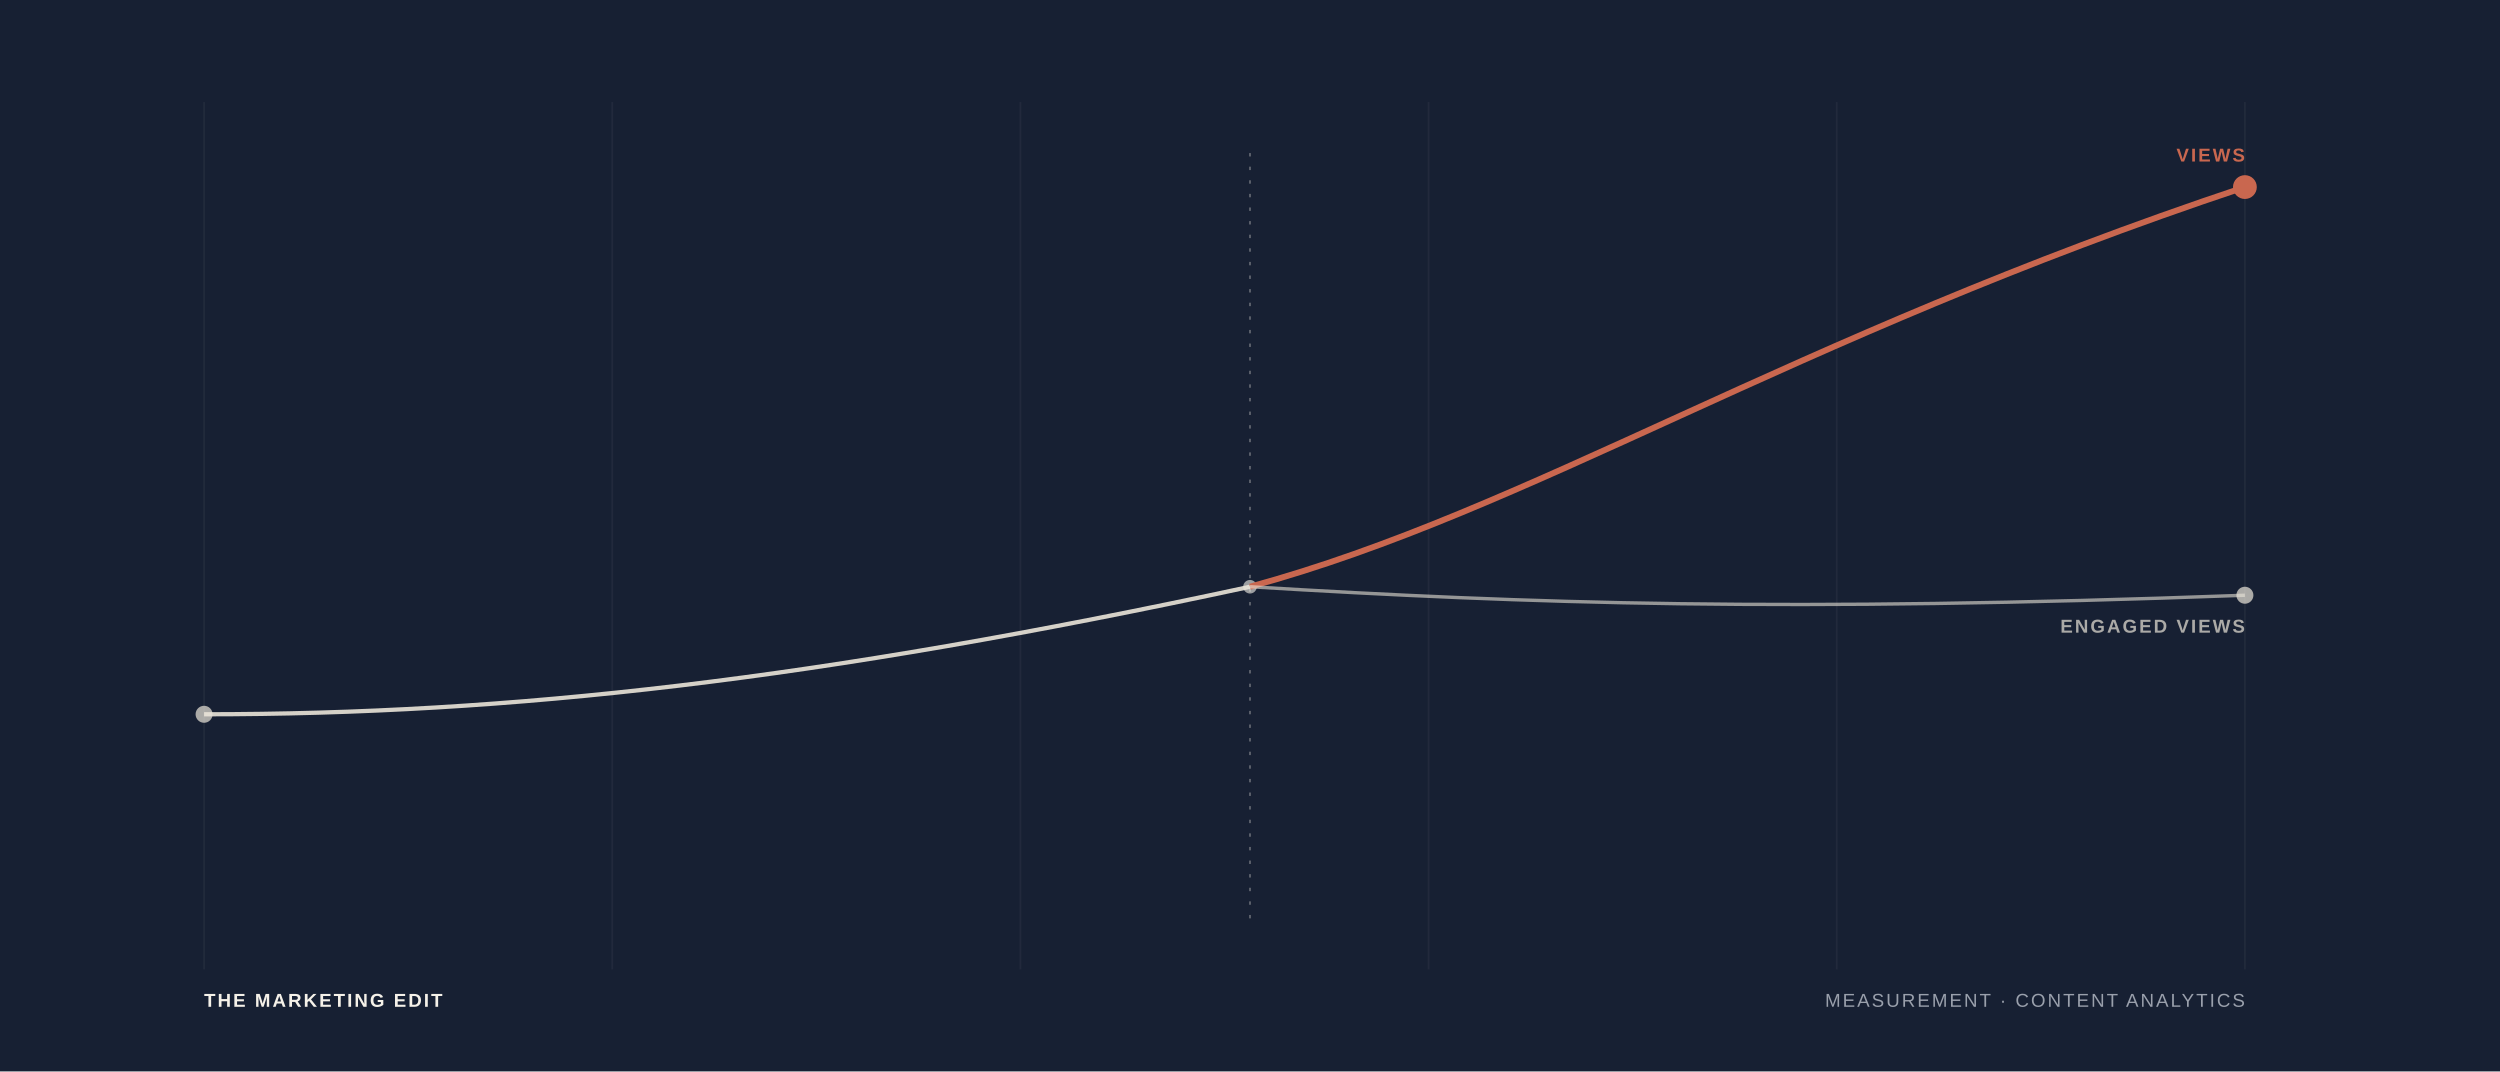
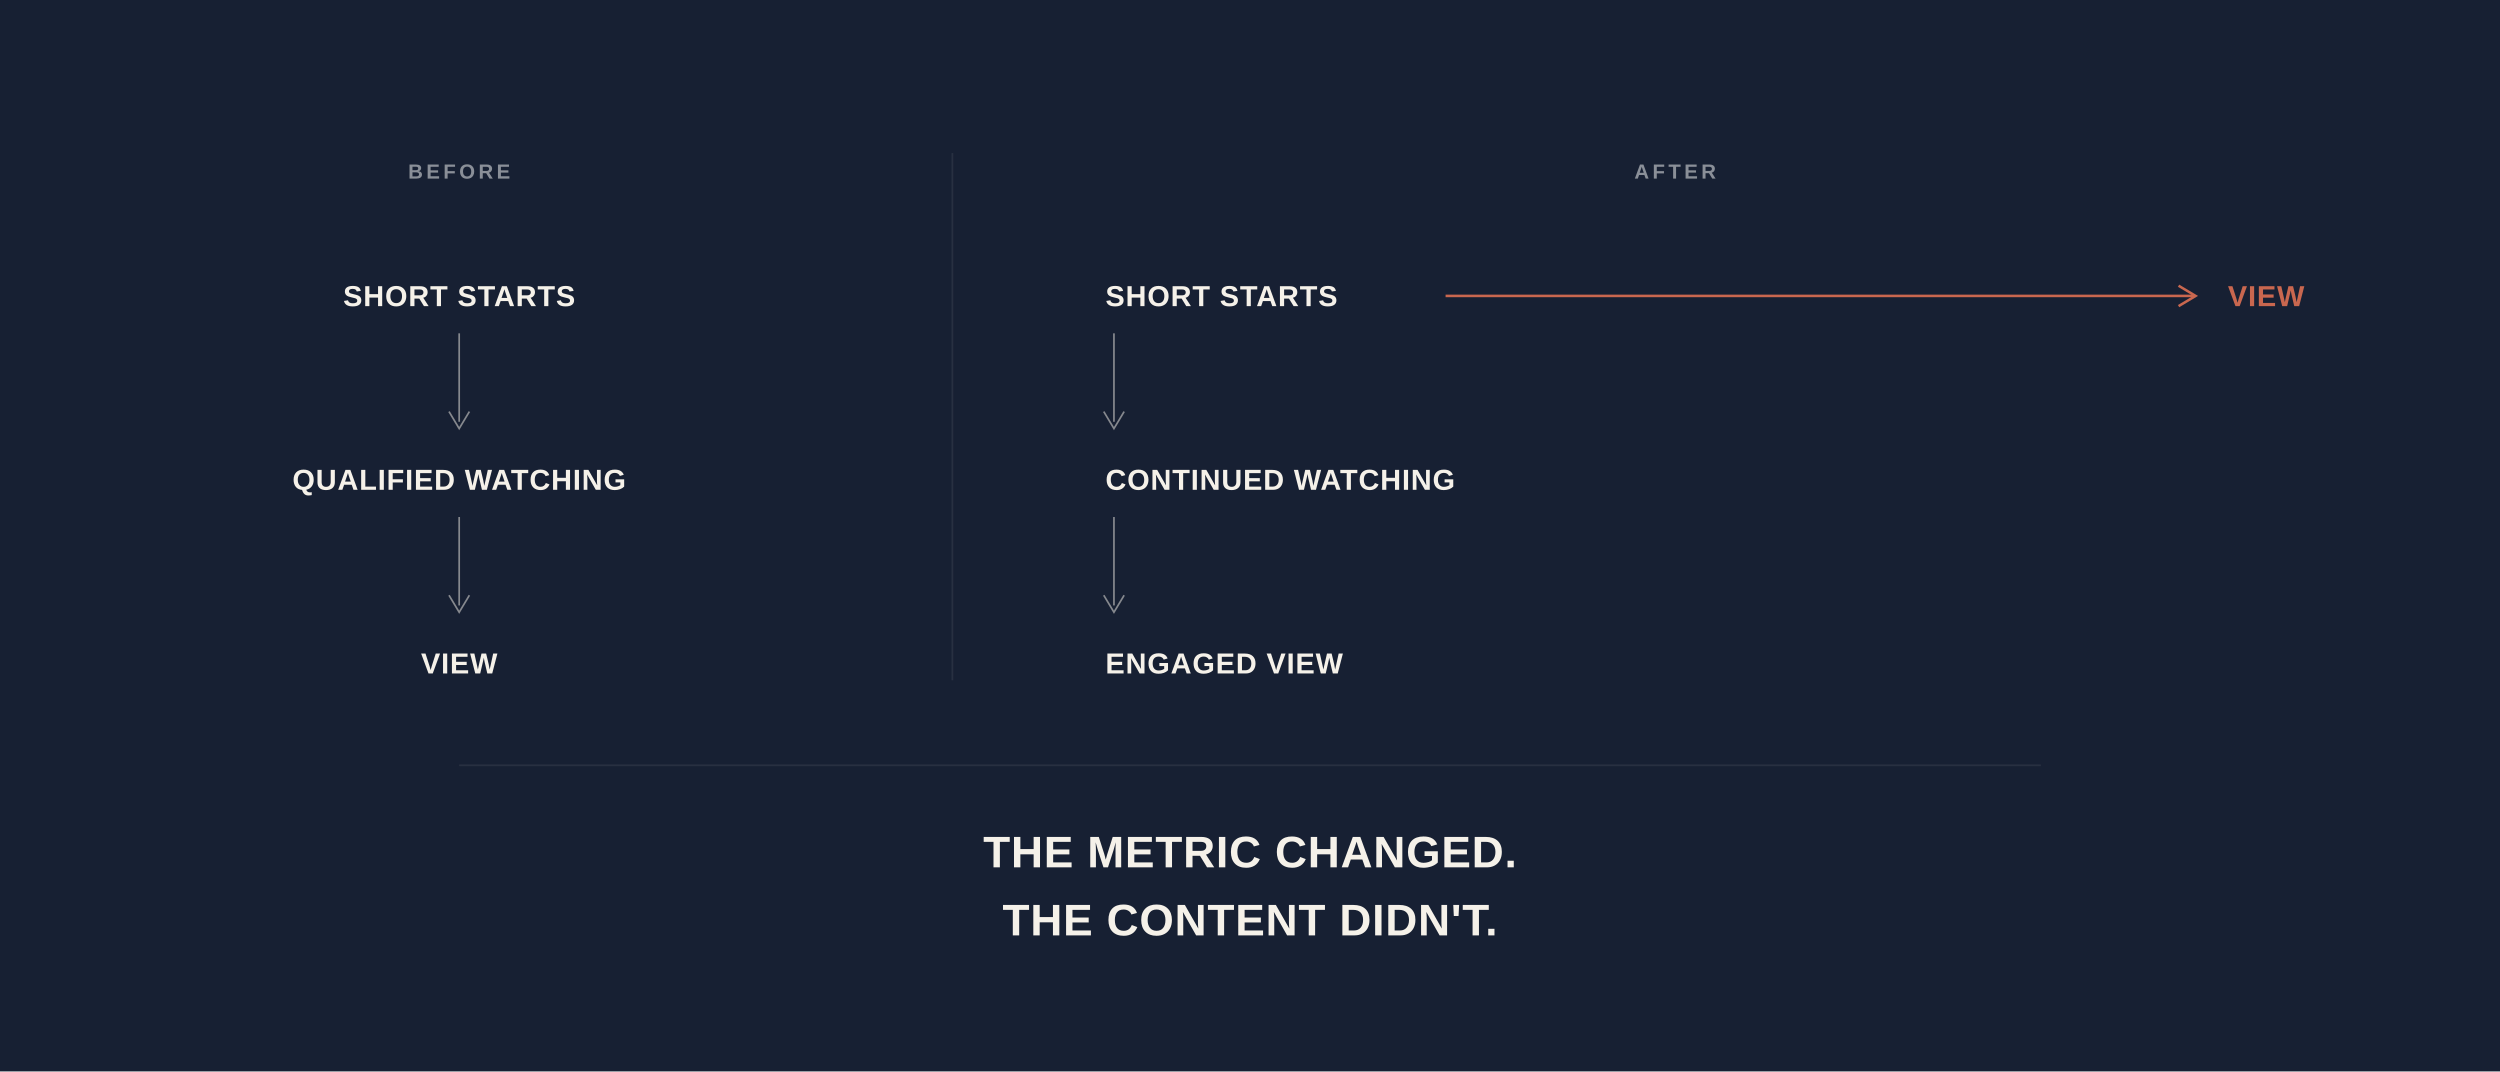
<svg xmlns="http://www.w3.org/2000/svg" viewBox="0 0 1470 630">
  <rect width="1470" height="630" fill="#172033" />
-   <g stroke="#F5F1E9" stroke-width="1" opacity="0.05">
-     <line x1="120" y1="60" x2="120" y2="570" />
-     <line x1="360" y1="60" x2="360" y2="570" />
-     <line x1="600" y1="60" x2="600" y2="570" />
-     <line x1="840" y1="60" x2="840" y2="570" />
-     <line x1="1080" y1="60" x2="1080" y2="570" />
-     <line x1="1320" y1="60" x2="1320" y2="570" />
-   </g>
-   <line x1="735" y1="90" x2="735" y2="540" stroke="#F5F1E9" stroke-width="1" stroke-dasharray="2 6" opacity="0.35" />
-   <circle cx="735" cy="345" r="4" fill="#F5F1E9" opacity="0.6" />
-   <path d="M 120 420 C 300 420, 480 400, 735 345" fill="none" stroke="#EAE4D8" stroke-width="2.5" opacity="0.9" />
-   <path d="M 735 345 C 900 300, 1050 200, 1320 110" fill="none" stroke="#C9674F" stroke-width="3.5" />
-   <circle cx="1320" cy="110" r="7" fill="#C9674F" />
-   <path d="M 735 345 C 900 355, 1050 360, 1320 350" fill="none" stroke="#EAE4D8" stroke-width="2" opacity="0.6" />
-   <circle cx="1320" cy="350" r="5" fill="#EAE4D8" opacity="0.7" />
-   <circle cx="120" cy="420" r="5" fill="#EAE4D8" opacity="0.7" />
-   <text x="1320" y="95" text-anchor="end" font-family="Plus Jakarta Sans, Arial, sans-serif" font-weight="700" font-size="11" letter-spacing="1.2" fill="#C9674F">VIEWS</text>
-   <text x="1320" y="372" text-anchor="end" font-family="Plus Jakarta Sans, Arial, sans-serif" font-weight="700" font-size="11" letter-spacing="1.2" fill="#EAE4D8" opacity="0.7">ENGAGED VIEWS</text>
-   <text x="120" y="592" font-family="Plus Jakarta Sans, Arial, sans-serif" font-weight="700" font-size="11" letter-spacing="1.2" fill="#F5F1E9">THE MARKETING EDIT</text>
-   <text x="1320" y="592" text-anchor="end" font-family="Plus Jakarta Sans, Arial, sans-serif" font-size="11" letter-spacing="1.2" fill="#9AA0AC">MEASUREMENT · CONTENT ANALYTICS</text>
+   <text x="270" y="105" text-anchor="middle" font-family="Plus Jakarta Sans, Arial, sans-serif" font-weight="700" font-size="12" letter-spacing="2" fill="#8A8F98">BEFORE</text>
+   <text x="985" y="105" text-anchor="middle" font-family="Plus Jakarta Sans, Arial, sans-serif" font-weight="700" font-size="12" letter-spacing="2" fill="#8A8F98">AFTER</text>
+   <line x1="560" y1="90" x2="560" y2="400" stroke="#F5F1E9" stroke-width="1" opacity="0.08" />
+   <text x="270" y="180" text-anchor="middle" font-family="Plus Jakarta Sans, Arial, sans-serif" font-weight="600" font-size="17" letter-spacing="0.5" fill="#F5F1E9">SHORT STARTS</text>
+   <line x1="270" y1="196" x2="270" y2="248" stroke="#F5F1E9" stroke-width="1" opacity="0.5" />
+   <path d="M 264 242 L 270 252 L 276 242" fill="none" stroke="#F5F1E9" stroke-width="1" opacity="0.5" />
+   <text x="270" y="288" text-anchor="middle" font-family="Plus Jakarta Sans, Arial, sans-serif" font-weight="600" font-size="17" letter-spacing="0.5" fill="#F5F1E9">QUALIFIED WATCHING</text>
+   <line x1="270" y1="304" x2="270" y2="356" stroke="#F5F1E9" stroke-width="1" opacity="0.5" />
+   <path d="M 264 350 L 270 360 L 276 350" fill="none" stroke="#F5F1E9" stroke-width="1" opacity="0.5" />
+   <text x="270" y="396" text-anchor="middle" font-family="Plus Jakarta Sans, Arial, sans-serif" font-weight="600" font-size="17" letter-spacing="0.5" fill="#F5F1E9">VIEW</text>
+   <text x="650" y="180" text-anchor="start" font-family="Plus Jakarta Sans, Arial, sans-serif" font-weight="600" font-size="17" letter-spacing="0.5" fill="#F5F1E9">SHORT STARTS</text>
+   <line x1="850" y1="174" x2="1290" y2="174" stroke="#C9674F" stroke-width="1.5" />
+   <path d="M 1281 168 L 1291 174 L 1281 180" fill="none" stroke="#C9674F" stroke-width="1.5" />
+   <text x="1310" y="180" text-anchor="start" font-family="Plus Jakarta Sans, Arial, sans-serif" font-weight="700" font-size="17" letter-spacing="0.5" fill="#C9674F">VIEW</text>
+   <line x1="655" y1="196" x2="655" y2="248" stroke="#F5F1E9" stroke-width="1" opacity="0.5" />
+   <path d="M 649 242 L 655 252 L 661 242" fill="none" stroke="#F5F1E9" stroke-width="1" opacity="0.5" />
+   <text x="650" y="288" text-anchor="start" font-family="Plus Jakarta Sans, Arial, sans-serif" font-weight="600" font-size="17" letter-spacing="0.5" fill="#F5F1E9">CONTINUED WATCHING</text>
+   <line x1="655" y1="304" x2="655" y2="356" stroke="#F5F1E9" stroke-width="1" opacity="0.5" />
+   <path d="M 649 350 L 655 360 L 661 350" fill="none" stroke="#F5F1E9" stroke-width="1" opacity="0.5" />
+   <text x="650" y="396" text-anchor="start" font-family="Plus Jakarta Sans, Arial, sans-serif" font-weight="600" font-size="17" letter-spacing="0.5" fill="#F5F1E9">ENGAGED VIEW</text>
+   <line x1="270" y1="450" x2="1200" y2="450" stroke="#F5F1E9" stroke-width="1" opacity="0.08" />
+   <text x="735" y="510" text-anchor="middle" font-family="Plus Jakarta Sans, Arial, sans-serif" font-weight="700" font-size="26" letter-spacing="0.5" fill="#F5F1E9">THE METRIC CHANGED.</text>
+   <text x="735" y="550" text-anchor="middle" font-family="Plus Jakarta Sans, Arial, sans-serif" font-weight="700" font-size="26" letter-spacing="0.5" fill="#F5F1E9">THE CONTENT DIDN'T.</text>
</svg>
